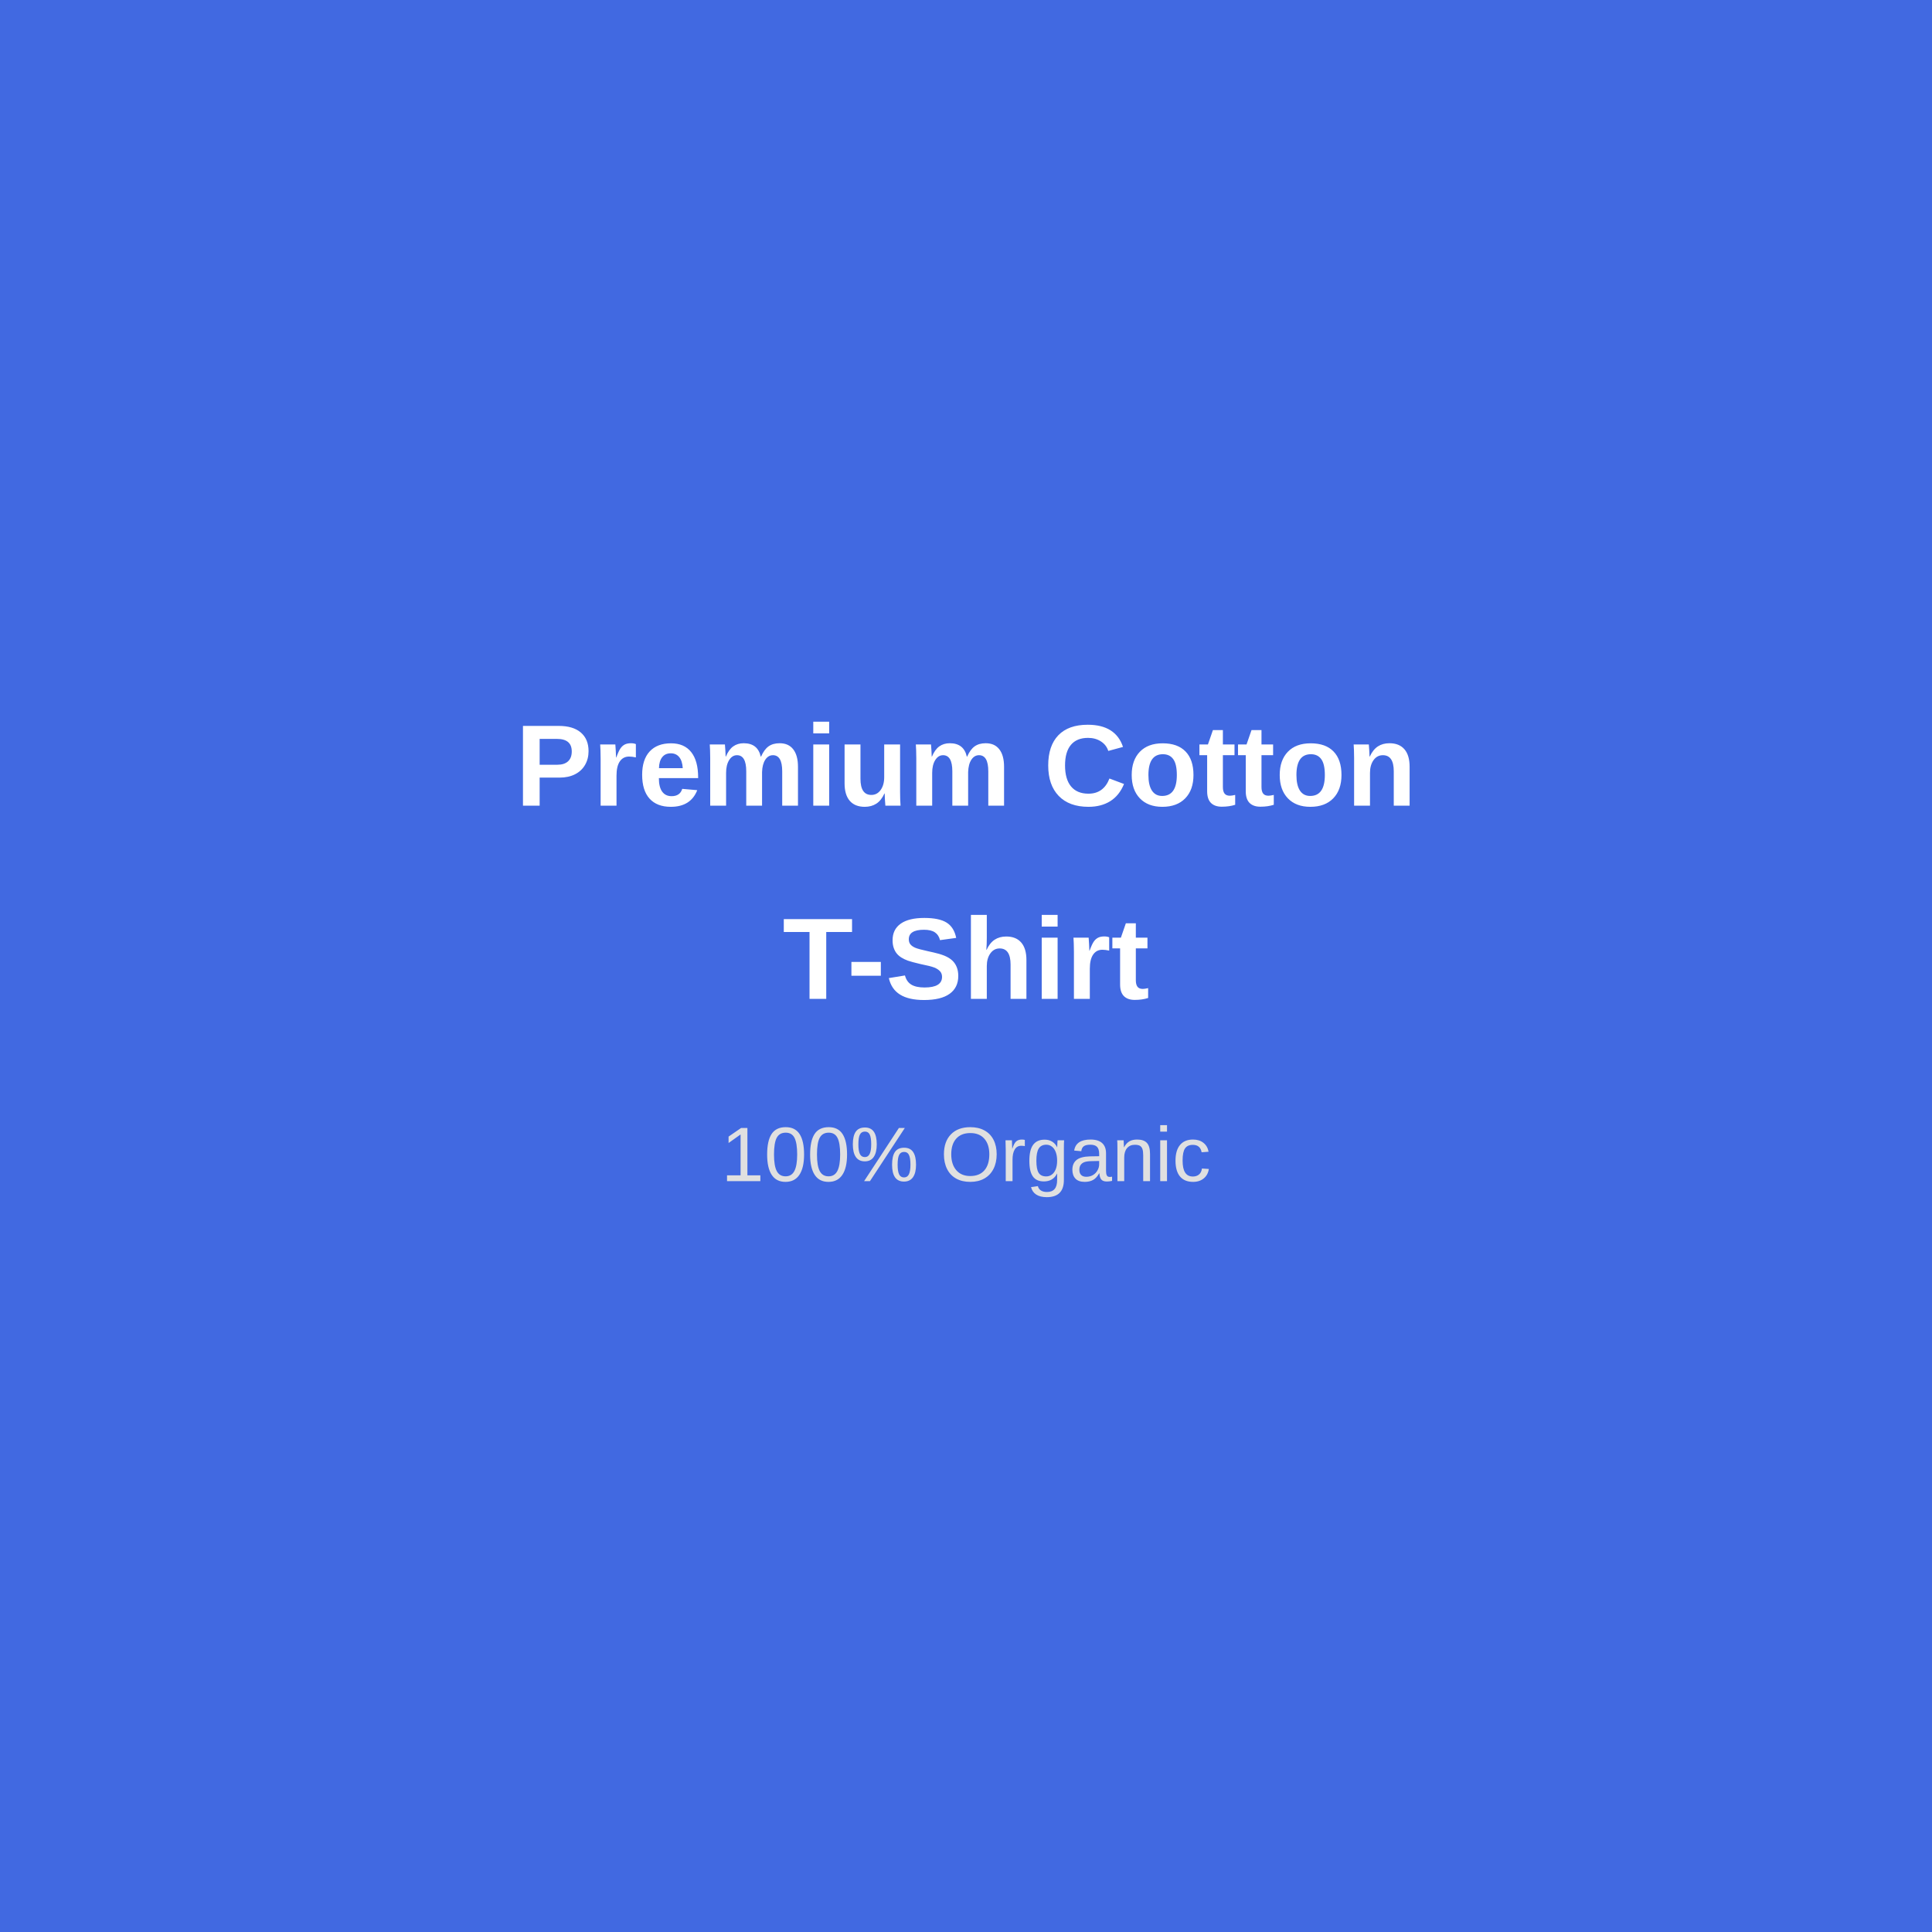
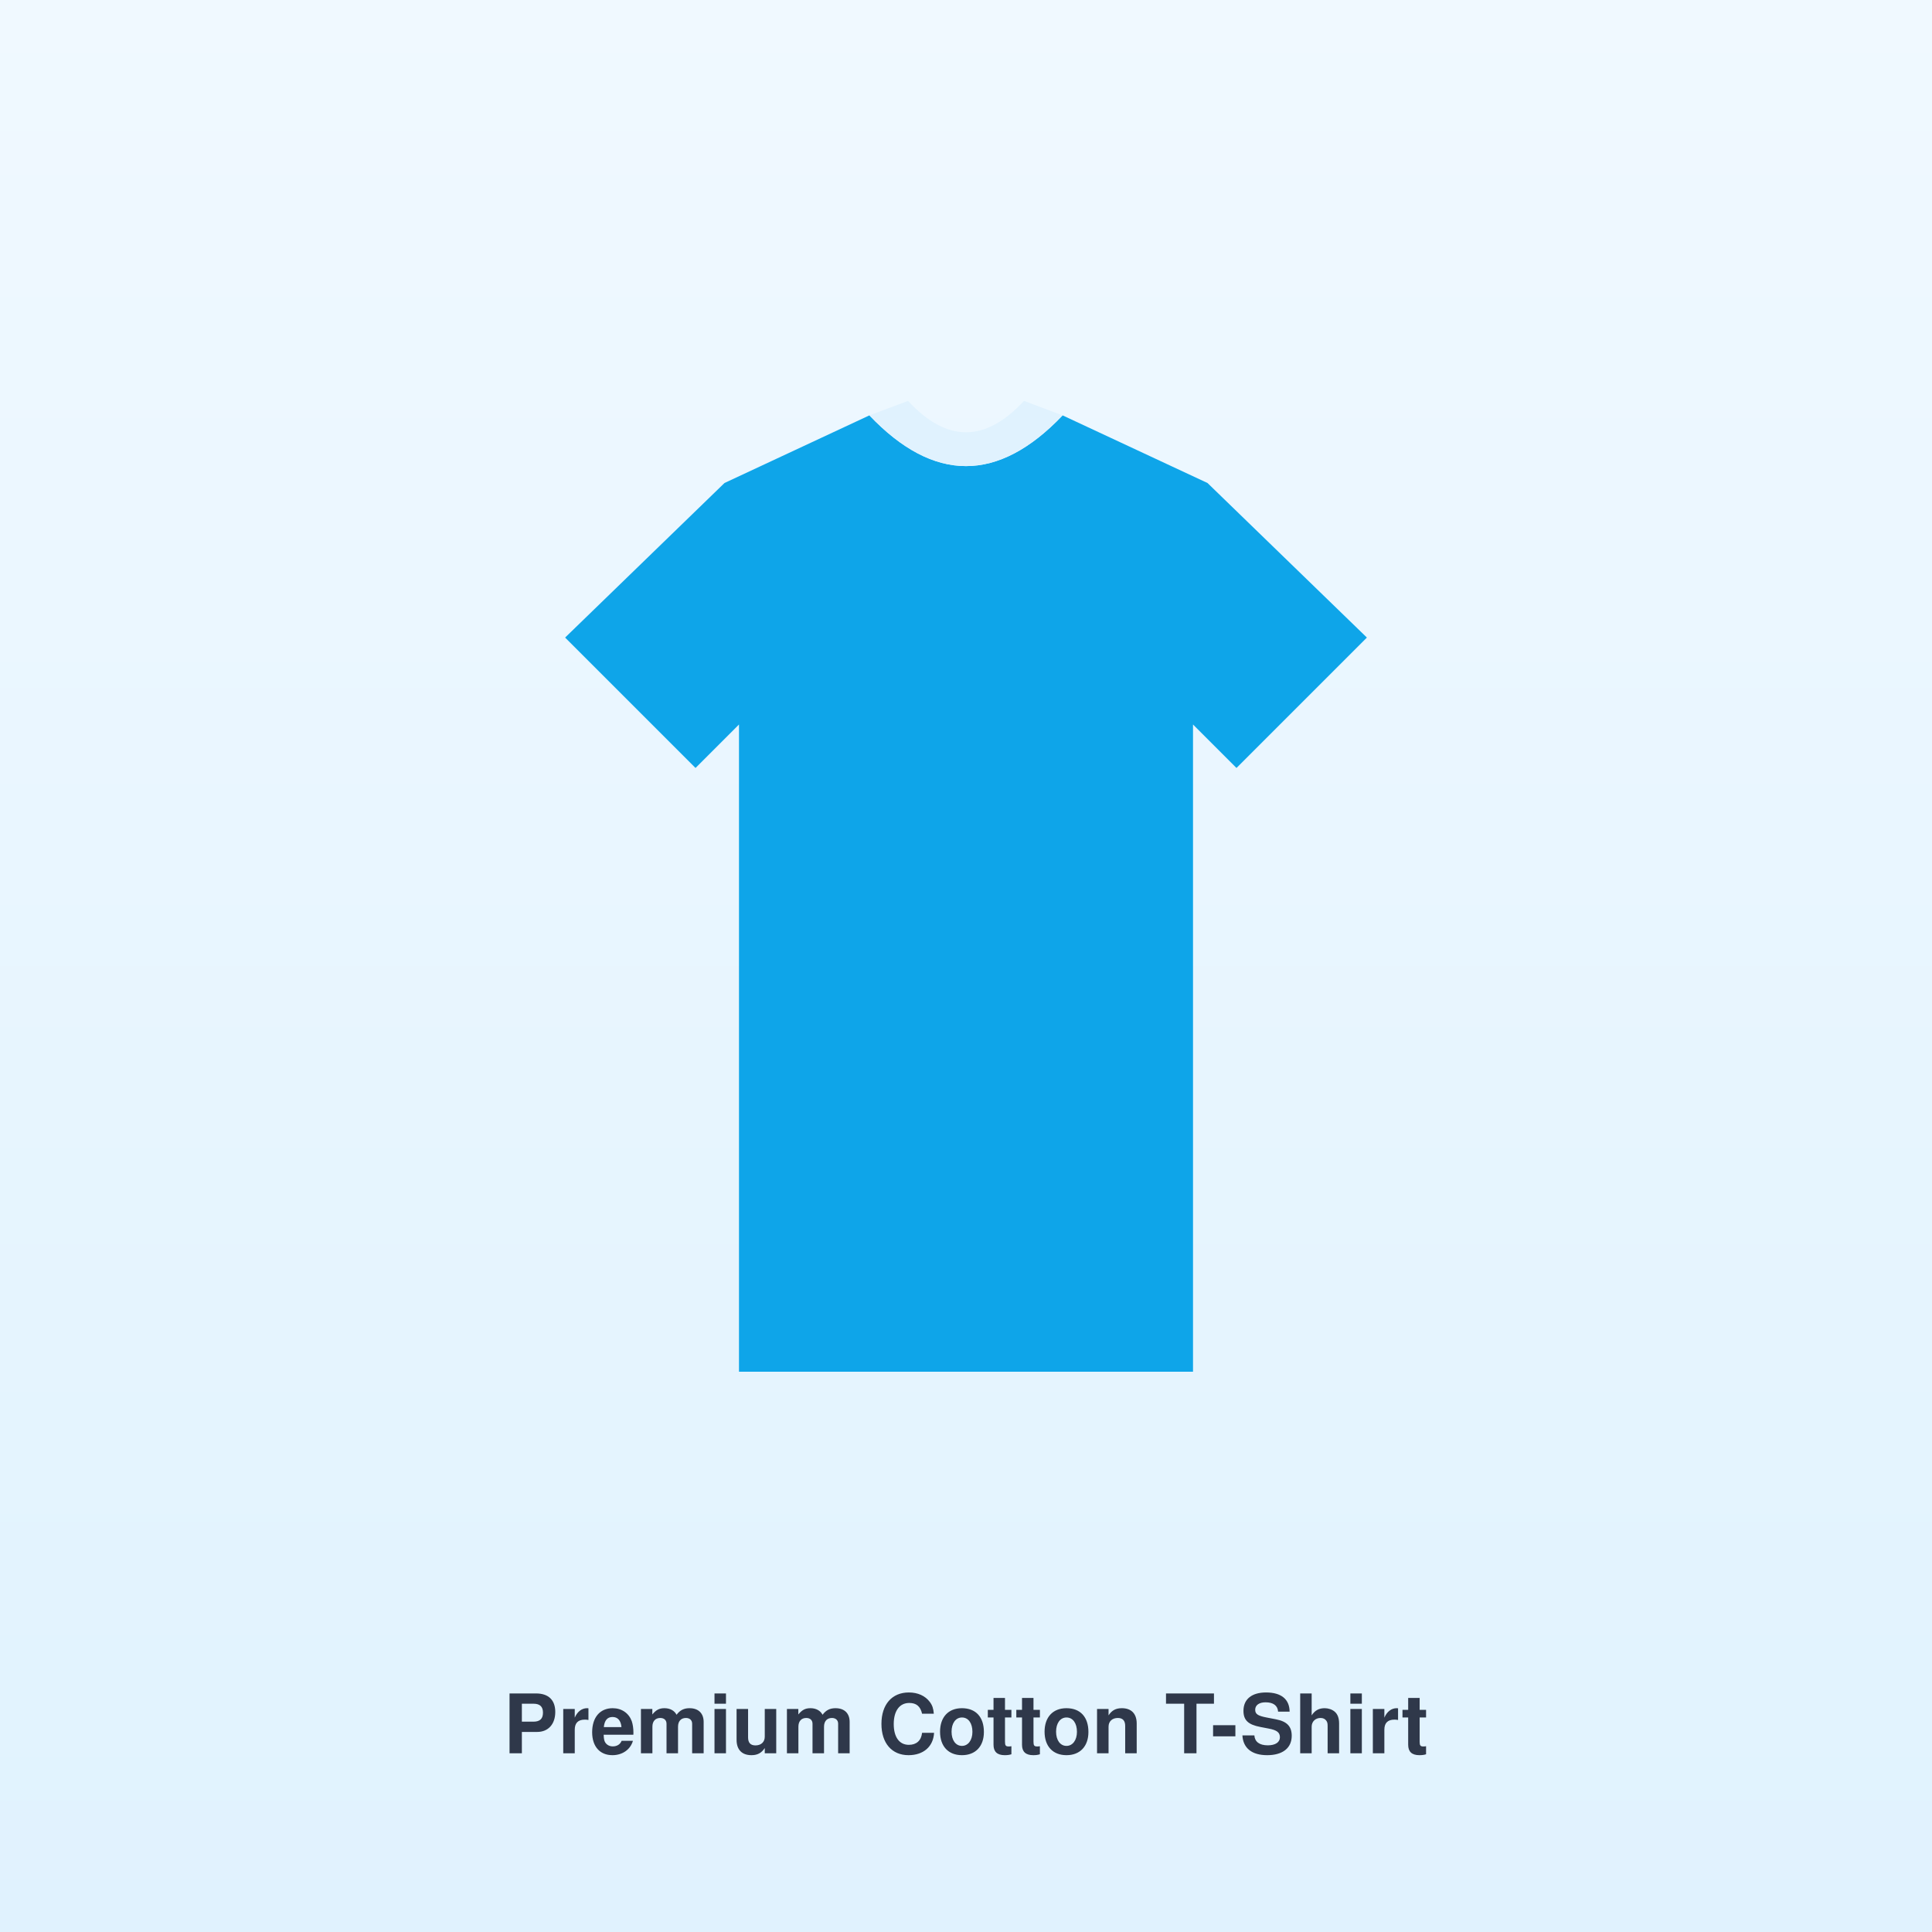
- <svg xmlns="http://www.w3.org/2000/svg" width="800" height="800">
-   <rect width="800" height="800" fill="#4169E1" />
-   <text x="50%" y="40%" font-family="Arial, sans-serif" font-size="48" font-weight="bold" fill="#ffffff" text-anchor="middle" dominant-baseline="middle">Premium Cotton</text>
-   <text x="50%" y="50%" font-family="Arial, sans-serif" font-size="48" font-weight="bold" fill="#ffffff" text-anchor="middle" dominant-baseline="middle">T-Shirt</text>
-   <text x="50%" y="60%" font-family="Arial, sans-serif" font-size="32" fill="#e0e0e0" text-anchor="middle" dominant-baseline="middle">100% Organic</text>
+ <svg xmlns="http://www.w3.org/2000/svg" viewBox="0 0 800 800" width="800" height="800" role="img" aria-label="Premium Cotton T-Shirt">
+   <defs>
+     <linearGradient id="bg" x1="0" y1="0" x2="0" y2="1">
+       <stop offset="0" stop-color="#f0f9ff" />
+       <stop offset="1" stop-color="#e0f2fe" />
+     </linearGradient>
+   </defs>
+   <rect width="800" height="800" fill="url(#bg)" />
+   <path d="M300 200 L360 172 Q400 214 440 172 L500 200 L566 264 L512 318 L494 300 V568 H306 V300 L288 318 L234 264 Z" fill="#0ea5e9" />
+   <path d="M360 172 Q400 214 440 172 L424 166 Q400 192 376 166 Z" fill="#e0f2fe" />
+   <text x="400" y="726" font-family="Segoe UI, Helvetica, Arial, sans-serif" font-size="34" font-weight="600" fill="#0f172a" text-anchor="middle" opacity="0.85">Premium Cotton T-Shirt</text>
</svg>
